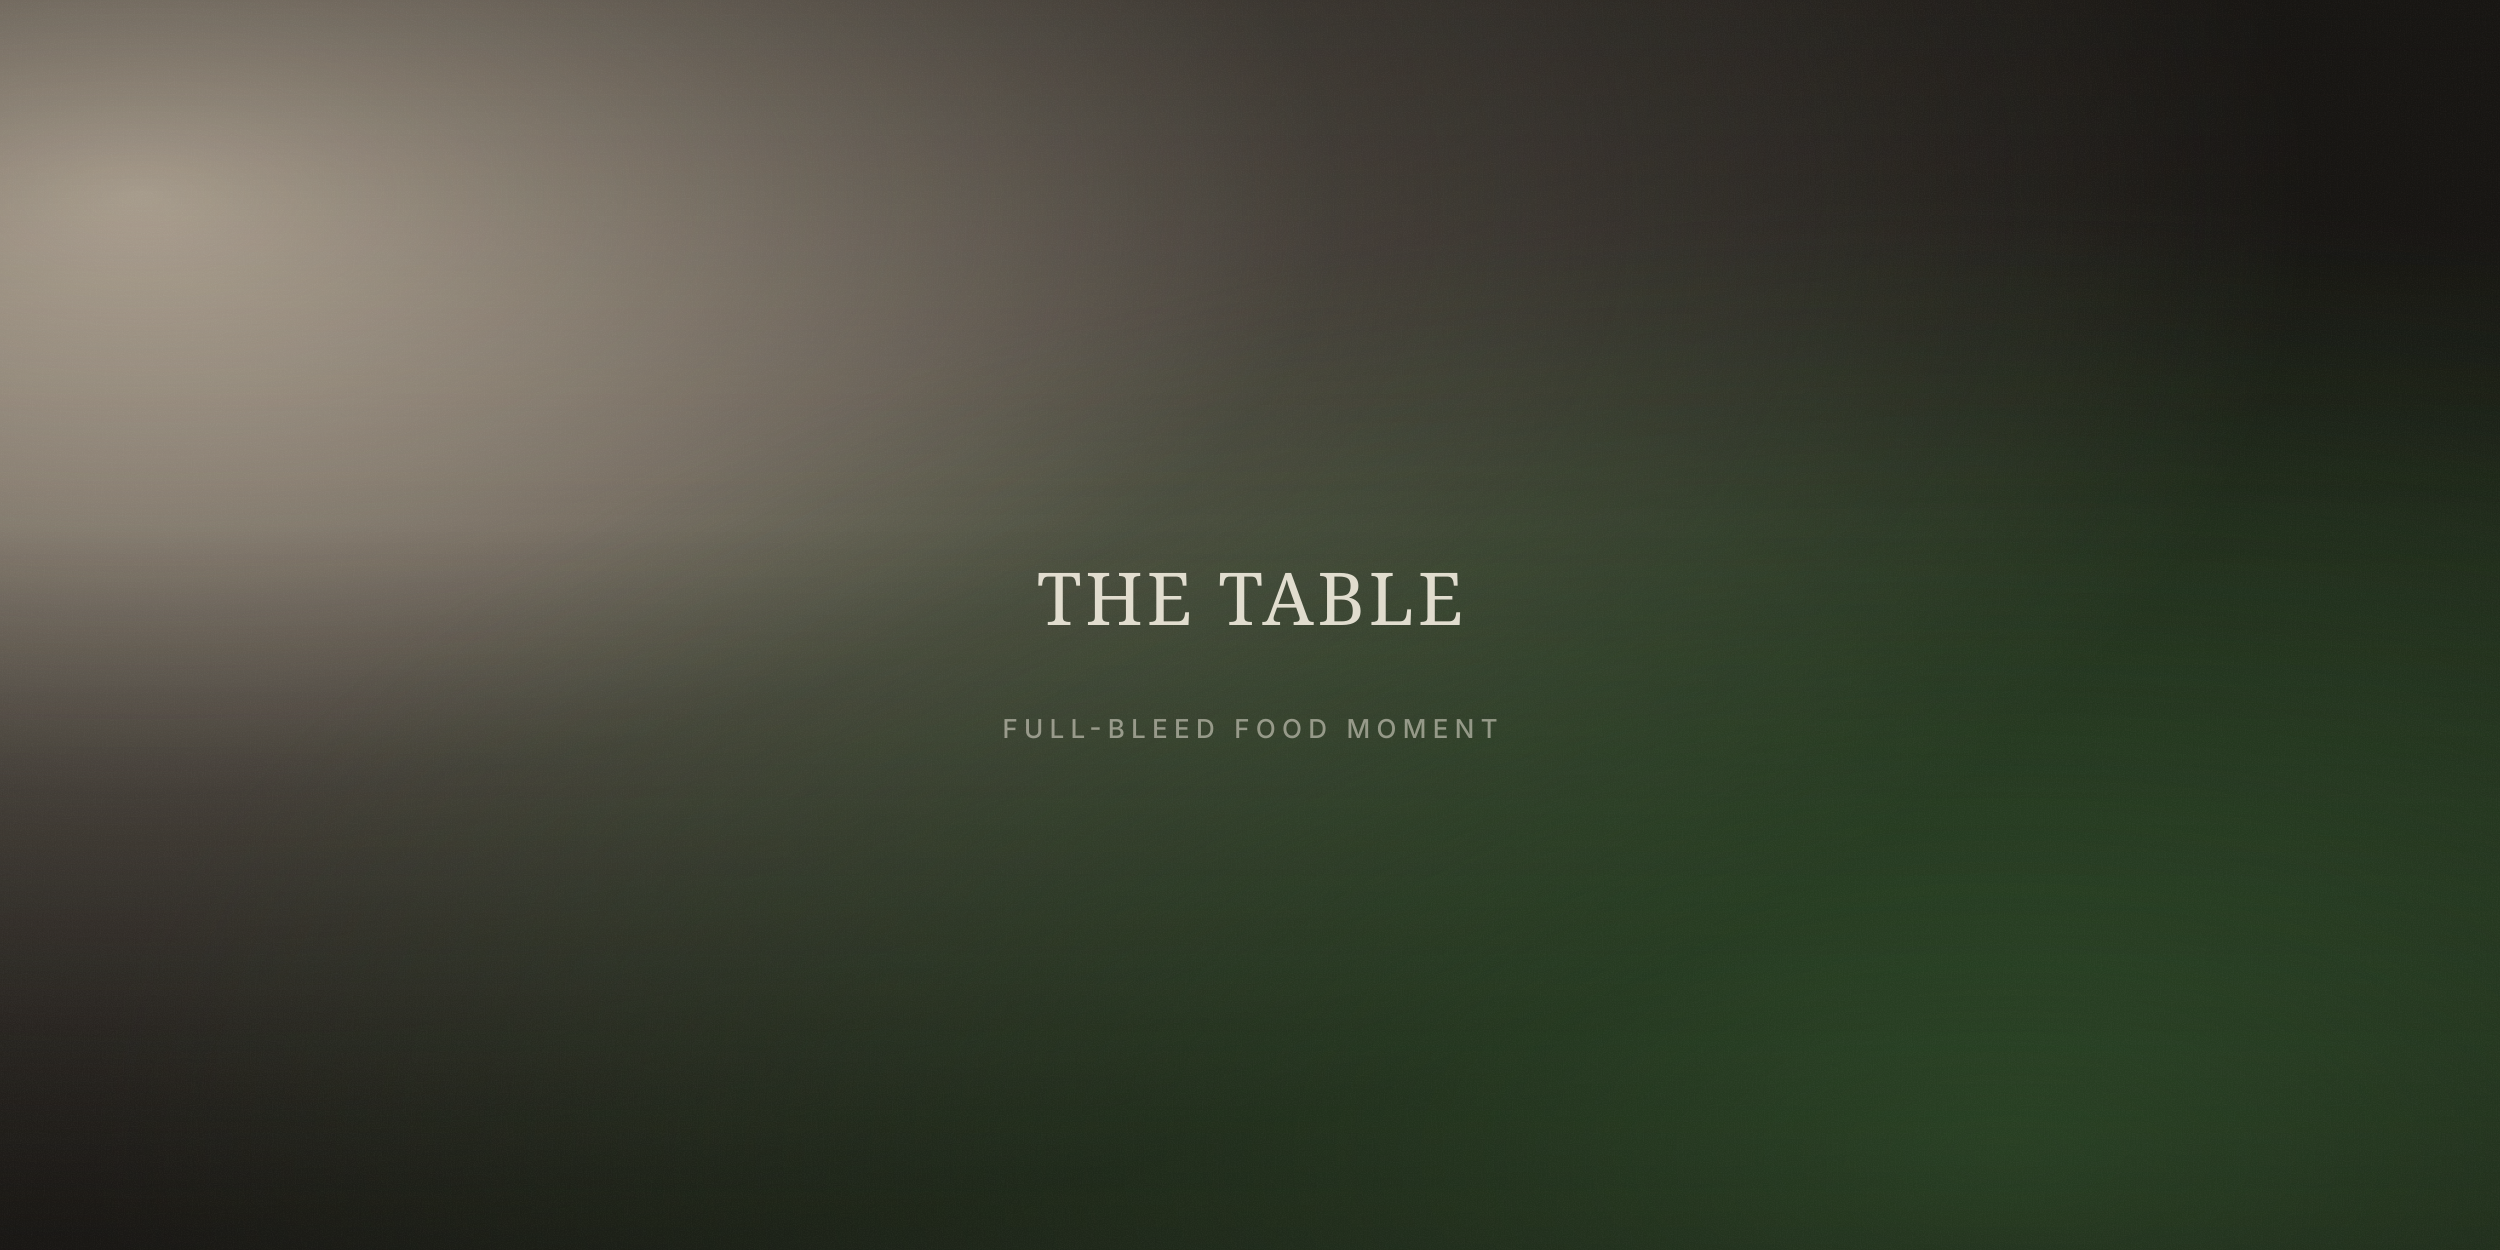
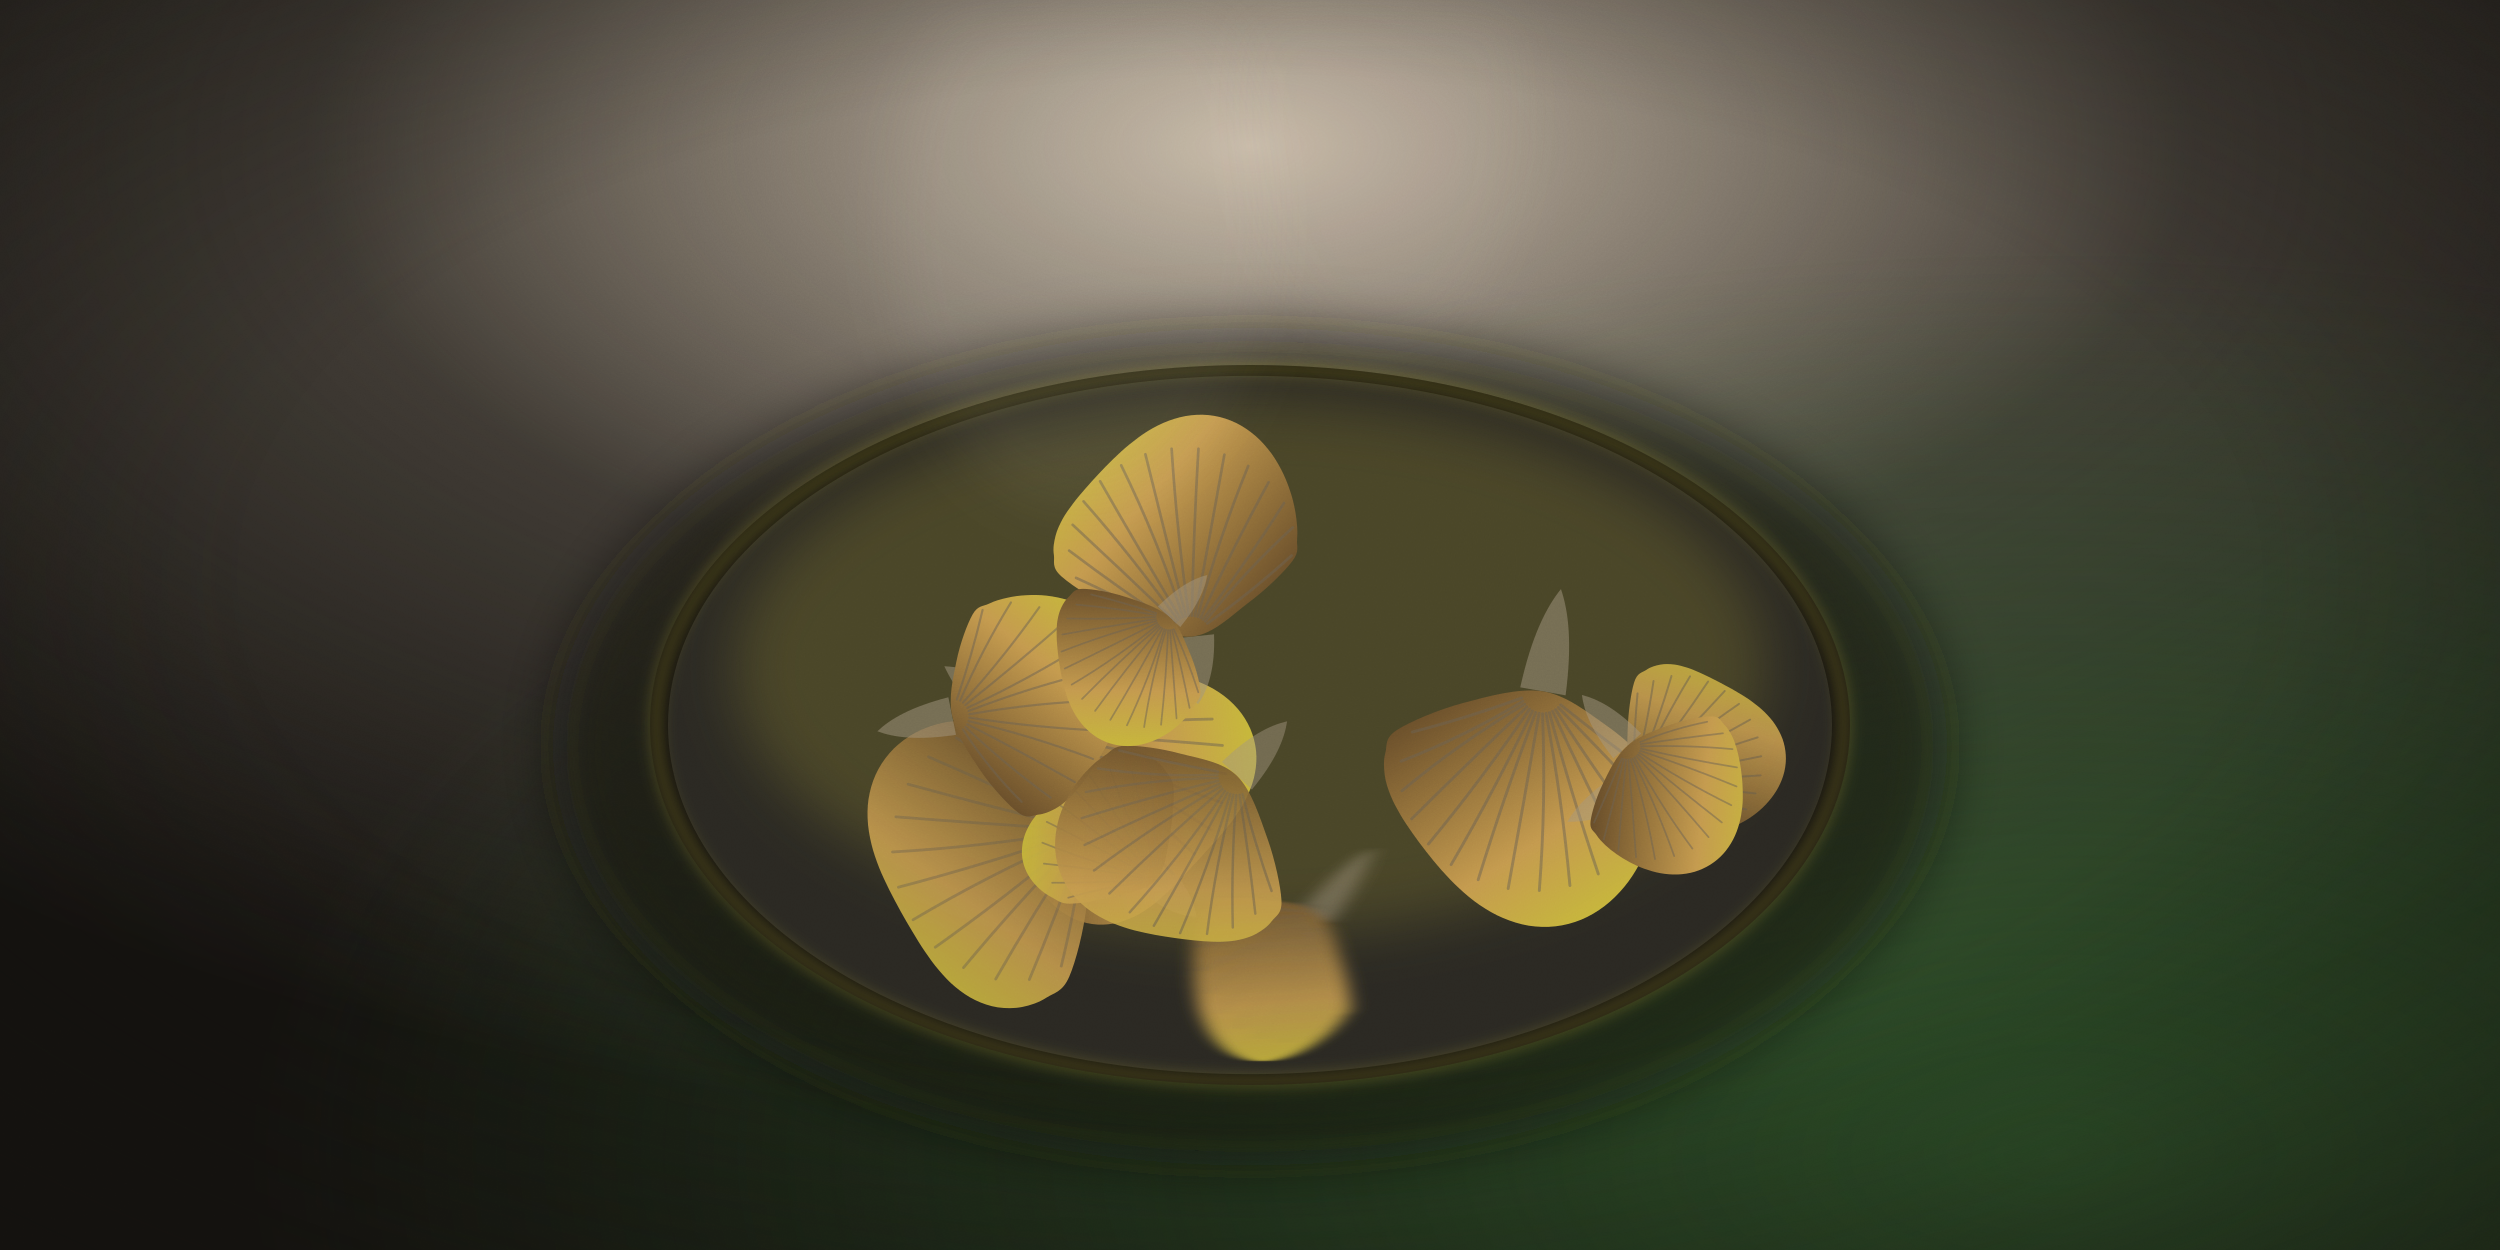
- <svg xmlns="http://www.w3.org/2000/svg" width="2400" height="1200" viewBox="0 0 2400 1200" role="img" aria-label="THE TABLE — placeholder">
+ <svg xmlns="http://www.w3.org/2000/svg" width="2400" height="1200" viewBox="0 0 2400 1200" role="img" aria-label="The table">
  <defs>
-     <radialGradient id="a8893" cx="6%" cy="16%" r="86%">
-       <stop offset="0%" stop-color="#D8C9B5" stop-opacity="0.95" />
-       <stop offset="55%" stop-color="#D8C9B5" stop-opacity="0.28" />
-       <stop offset="100%" stop-color="#D8C9B5" stop-opacity="0" />
+     <radialGradient id="key" cx="50%" cy="12%" r="78%">
+       <stop offset="0%" stop-color="#d8c9b5" stop-opacity="0.9" />
+       <stop offset="48%" stop-color="#d8c9b5" stop-opacity="0.22" />
+       <stop offset="100%" stop-color="#d8c9b5" stop-opacity="0" />
    </radialGradient>
-     <radialGradient id="b8893" cx="80%" cy="92%" r="76%">
-       <stop offset="0%" stop-color="#3F7D3A" stop-opacity="0.72" />
-       <stop offset="100%" stop-color="#3F7D3A" stop-opacity="0" />
+     <radialGradient id="fill" cx="82%" cy="92%" r="72%">
+       <stop offset="0%" stop-color="#3f7d3a" stop-opacity="0.6" />
+       <stop offset="100%" stop-color="#3f7d3a" stop-opacity="0" />
    </radialGradient>
-     <linearGradient id="v8893" x1="0" y1="0" x2="0" y2="1">
-       <stop offset="0%" stop-color="#14120F" stop-opacity="0.34" />
-       <stop offset="42%" stop-color="#14120F" stop-opacity="0" />
-       <stop offset="100%" stop-color="#14120F" stop-opacity="0.52" />
-     </linearGradient>
-     <filter id="g8893" x="-4%" y="-4%" width="108%" height="108%">
-       <feTurbulence type="fractalNoise" baseFrequency="0.86" numOctaves="4" seed="66" />
+     <radialGradient id="vig" cx="50%" cy="46%" r="72%">
+       <stop offset="55%" stop-color="#14120f" stop-opacity="0" />
+       <stop offset="100%" stop-color="#14120f" stop-opacity="0.55" />
+     </radialGradient>
+     <linearGradient id="cg0" x1="1" y1="0.24" x2="0.06" y2="0.86">
+       <stop offset="0%" stop-color="#e3d8c6" />
+       <stop offset="52%" stop-color="#a2957f" />
+       <stop offset="100%" stop-color="#6b6152" />
+     </linearGradient>
+     <linearGradient id="cg1" x1="1" y1="0.24" x2="0.06" y2="0.86">
+       <stop offset="0%" stop-color="#d5c8b2" />
+       <stop offset="52%" stop-color="#948872" />
+       <stop offset="100%" stop-color="#2b2923" />
+     </linearGradient>
+     <linearGradient id="cg2" x1="1" y1="0.24" x2="0.06" y2="0.86">
+       <stop offset="0%" stop-color="#d8c9b5" />
+       <stop offset="52%" stop-color="#a2957f" />
+       <stop offset="100%" stop-color="#5c5446" />
+     </linearGradient>
+     <filter id="blur1" x="-12%" y="-12%" width="124%" height="124%">
+       <feGaussianBlur stdDeviation="6" />
+     </filter>
+     <filter id="blur2" x="-20%" y="-20%" width="140%" height="140%">
+       <feGaussianBlur stdDeviation="26.4" />
+     </filter>
+     <linearGradient id="sear" x1="0.9" y1="0.1" x2="0.1" y2="0.95">
+       <stop offset="0%" stop-color="#c6b83a" />
+       <stop offset="34%" stop-color="#c49a4e" />
+       <stop offset="100%" stop-color="#5e4526" />
+     </linearGradient>
+     <linearGradient id="bag" x1="0" y1="0" x2="1" y2="0.2">
+       <stop offset="0%" stop-color="#d8c9b5" stop-opacity="0.72" />
+       <stop offset="38%" stop-color="#a2957f" stop-opacity="0.5" />
+       <stop offset="100%" stop-color="#2b2923" stop-opacity="0.85" />
+     </linearGradient>
+     <filter id="noise">
+       <feTurbulence type="fractalNoise" baseFrequency="0.8" numOctaves="3" seed="35" />
      <feColorMatrix type="saturate" values="0" />
-       <feComponentTransfer>
-         <feFuncA type="linear" slope="0.07" />
-       </feComponentTransfer>
    </filter>
+     <pattern id="grain" width="180" height="180" patternUnits="userSpaceOnUse">
+       <rect width="180" height="180" filter="url(#noise)" />
+     </pattern>
  </defs>
-   <rect width="2400" height="1200" fill="#14120F" />
-   <rect width="2400" height="1200" fill="url(#a8893)" />
-   <rect width="2400" height="1200" fill="url(#b8893)" />
-   <rect width="2400" height="1200" fill="url(#v8893)" />
-   <rect width="2400" height="1200" filter="url(#g8893)" opacity="0.85" />
-   <text x="50%" y="600" text-anchor="middle" font-family="Fraunces, Georgia, serif" font-size="70" font-weight="500" fill="#F6F0E3" opacity="0.88" letter-spacing="3.5">THE TABLE</text>
-   <text x="50%" y="708.5" text-anchor="middle" font-family="Inter, system-ui, sans-serif" font-size="25" font-weight="500" fill="#F6F0E3" opacity="0.5" letter-spacing="6">FULL-BLEED FOOD MOMENT</text>
+   <rect width="2400" height="1200" fill="#14120f" />
+   <rect width="2400" height="1200" fill="url(#key)" />
+   <rect width="2400" height="1200" fill="url(#fill)" />
+   <ellipse cx="1200" cy="716.7" rx="668.2" ry="400.9" fill="#14120f" opacity="0.6" filter="url(#blur2)" />
+   <ellipse cx="1200" cy="696" rx="576" ry="345.6" fill="#14120f" />
+   <ellipse cx="1200" cy="696" rx="558.7" ry="335.2" fill="#2b2923" />
+   <ellipse cx="1200" cy="640.7" rx="495.4" ry="255.7" fill="#c6b83a" opacity="0.2" filter="url(#blur2)" />
+   <g transform="translate(1000.6 703.5)rotate(34.2)" opacity="1">
+     <path d="M0 -27.6C-56.8 -24.9 -90.9 -13.8 -113.7 0C-90.9 13.8 -56.8 24.9 0 27.6Z" fill="#a2957f" opacity="0.5" />
+     <path d="M0 0C-0.3 -20.9 17.5 -42.2 28.8 -60.9C40.1 -79.6 57.1 -101.6 67.8 -112.1C78.6 -122.6 85.1 -121.3 93.6 -123.9C102.1 -126.5 110.6 -127.4 118.7 -127.5C126.8 -127.6 135 -126.5 142.4 -124.5C149.8 -122.5 156.9 -119.3 163.1 -115.4C169.2 -111.5 174.8 -106.5 179.4 -101.1C184 -95.7 187.7 -89.4 190.5 -83C193.4 -76.5 195.3 -69.5 196.6 -62.5C197.9 -55.6 198.3 -48.4 198.4 -41.3C198.6 -34.3 198 -27.2 197.4 -20.3C196.8 -13.4 195.8 -6.7 194.9 0C194 6.7 193 13.2 192 19.8C191 26.3 190.1 32.8 189 39.4C187.9 45.9 186.9 52.5 185.4 59C183.9 65.5 182.4 72.1 180.1 78.4C177.9 84.7 175.3 91.1 171.9 96.9C168.4 102.6 164.4 108.3 159.6 112.9C154.7 117.6 149.1 121.9 142.8 124.9C136.6 127.9 129.5 130.3 122 131.1C114.6 131.9 106.5 131.9 98.1 129.9C89.7 127.8 83.2 129.7 71.9 118.8C60.6 107.9 42.5 84.3 30.5 64.5C18.5 44.7 0.3 20.9 0 0Z" fill="url(#sear)" />
+     <path d="M11.6 -17.3Q43.6 -61.3 72.4 -107.6" fill="none" stroke="#6b6152" stroke-width="2.7" stroke-linecap="round" opacity="0.5" />
+     <path d="M14.1 -15.3Q54.5 -65.9 101.4 -110.4" fill="none" stroke="#6b6152" stroke-width="2.7" stroke-linecap="round" opacity="0.5" />
+     <path d="M16.2 -13Q68.8 -61.6 127.5 -102.6" fill="none" stroke="#6b6152" stroke-width="2.7" stroke-linecap="round" opacity="0.5" />
+     <path d="M18 -10.5Q83.3 -50 149.9 -87.2" fill="none" stroke="#6b6152" stroke-width="2.7" stroke-linecap="round" opacity="0.5" />
+     <path d="M19.4 -7.6Q93.6 -37 167.8 -66.3" fill="none" stroke="#6b6152" stroke-width="2.7" stroke-linecap="round" opacity="0.5" />
+     <path d="M20.3 -4.7Q101 -19.6 180.1 -41.4" fill="none" stroke="#6b6152" stroke-width="2.7" stroke-linecap="round" opacity="0.5" />
+     <path d="M20.8 -1.6Q103.4 -11.3 186.5 -14.1" fill="none" stroke="#6b6152" stroke-width="2.7" stroke-linecap="round" opacity="0.5" />
+     <path d="M20.8 1.6Q104 3.3 186.5 14.1" fill="none" stroke="#6b6152" stroke-width="2.7" stroke-linecap="round" opacity="0.5" />
+     <path d="M20.3 4.7Q99.6 25.5 180.1 41.4" fill="none" stroke="#6b6152" stroke-width="2.7" stroke-linecap="round" opacity="0.5" />
+     <path d="M19.4 7.6Q93.8 36.3 167.8 66.3" fill="none" stroke="#6b6152" stroke-width="2.7" stroke-linecap="round" opacity="0.5" />
+     <path d="M18 10.5Q84.2 48.4 149.9 87.2" fill="none" stroke="#6b6152" stroke-width="2.7" stroke-linecap="round" opacity="0.5" />
+     <path d="M16.2 13Q68.5 62 127.5 102.6" fill="none" stroke="#6b6152" stroke-width="2.7" stroke-linecap="round" opacity="0.5" />
+     <path d="M14.1 15.3Q56.7 63.9 101.4 110.4" fill="none" stroke="#6b6152" stroke-width="2.7" stroke-linecap="round" opacity="0.5" />
+     <path d="M11.6 17.3Q37.2 65.7 72.4 107.6" fill="none" stroke="#6b6152" stroke-width="2.7" stroke-linecap="round" opacity="0.5" />
+   </g>
+   <g transform="translate(1043.4 797.1)rotate(163.2)" opacity="0.9">
+     <path d="M0 -21.8C-37.8 -19.6 -60.4 -10.9 -75.5 0C-60.4 10.9 -37.8 19.6 0 21.8Z" fill="#a2957f" opacity="0.5" />
+     <path d="M0 0C0.3 -22.4 11.9 -48.1 21.4 -69.7C30.8 -91.4 46.5 -117.5 56.8 -129.6C67.1 -141.8 74.7 -140.1 83.3 -142.5C91.9 -145 100.6 -145.2 108.6 -144.4C116.5 -143.6 124.3 -141.1 131.2 -137.9C138 -134.6 144.4 -130 149.9 -124.9C155.5 -119.8 160.2 -113.7 164.4 -107.4C168.6 -101.2 171.9 -94.2 174.9 -87.3C178 -80.5 180.3 -73.2 182.6 -66.1C184.9 -58.9 186.7 -51.7 188.5 -44.5C190.4 -37.2 192.1 -29.9 193.7 -22.5C195.2 -15.1 196.8 -7.7 198.1 0C199.4 7.7 200.6 15.5 201.3 23.4C201.9 31.3 202.3 39.5 201.8 47.6C201.3 55.6 200.3 63.9 198.2 71.8C196.2 79.6 193.3 87.5 189.3 94.5C185.4 101.6 180.4 108.4 174.6 114.1C168.8 119.8 161.9 124.9 154.6 128.8C147.2 132.6 138.9 135.6 130.6 137.3C122.2 138.9 113.2 139.5 104.4 138.9C95.6 138.2 86.6 136.6 78 133.4C69.3 130.2 62.1 131 52.4 119.5C42.7 108 28.5 84.3 19.7 64.4C11 44.5 -0.3 22.4 0 0Z" fill="url(#sear)" />
+     <path d="M9.7 -18.6Q32.8 -69.5 61.2 -117.7" fill="none" stroke="#6b6152" stroke-width="2.7" stroke-linecap="round" opacity="0.4" />
+     <path d="M12.9 -16.6Q52.1 -70 94.3 -121.2" fill="none" stroke="#6b6152" stroke-width="2.7" stroke-linecap="round" opacity="0.4" />
+     <path d="M15.7 -14Q71.8 -61.1 125.1 -111.4" fill="none" stroke="#6b6152" stroke-width="2.7" stroke-linecap="round" opacity="0.4" />
+     <path d="M17.9 -10.9Q86.3 -48.9 151.5 -92" fill="none" stroke="#6b6152" stroke-width="2.7" stroke-linecap="round" opacity="0.4" />
+     <path d="M19.6 -7.5Q94.6 -39.5 171.8 -65.4" fill="none" stroke="#6b6152" stroke-width="2.7" stroke-linecap="round" opacity="0.4" />
+     <path d="M20.6 -3.8Q103.5 -13.9 184.6 -34" fill="none" stroke="#6b6152" stroke-width="2.7" stroke-linecap="round" opacity="0.4" />
+     <path d="M21 0Q105 -3.1 189 0" fill="none" stroke="#6b6152" stroke-width="2.7" stroke-linecap="round" opacity="0.4" />
+     <path d="M20.6 3.8Q103.4 14.5 184.6 34" fill="none" stroke="#6b6152" stroke-width="2.7" stroke-linecap="round" opacity="0.4" />
+     <path d="M19.6 7.5Q96 35.8 171.8 65.4" fill="none" stroke="#6b6152" stroke-width="2.7" stroke-linecap="round" opacity="0.4" />
+     <path d="M17.9 10.9Q85.4 50.3 151.5 92" fill="none" stroke="#6b6152" stroke-width="2.7" stroke-linecap="round" opacity="0.4" />
+     <path d="M15.7 14Q69 64.3 125.1 111.4" fill="none" stroke="#6b6152" stroke-width="2.7" stroke-linecap="round" opacity="0.4" />
+     <path d="M12.9 16.6Q49.5 72 94.3 121.2" fill="none" stroke="#6b6152" stroke-width="2.7" stroke-linecap="round" opacity="0.4" />
+     <path d="M9.7 18.6Q32.7 69.6 61.2 117.7" fill="none" stroke="#6b6152" stroke-width="2.7" stroke-linecap="round" opacity="0.4" />
+   </g>
+   <g transform="translate(1143.4 611.2)rotate(264.1)" opacity="1">
+     <path d="M0 -22.2C-32.6 -20 -52.2 -11.1 -65.3 0C-52.2 11.1 -32.6 20 0 22.2Z" fill="#a2957f" opacity="0.5" />
+     <path d="M0 0C0.6 -20.9 19.1 -46.9 30.8 -66.5C42.4 -86 59.8 -108.1 70 -117.5C80.1 -126.9 85 -122.6 91.6 -122.9C98.3 -123.3 104.2 -121.4 109.8 -119.4C115.5 -117.3 120.5 -114.1 125.4 -110.8C130.2 -107.4 134.6 -103.4 139 -99.3C143.5 -95.2 147.6 -90.8 151.8 -86.3C156.1 -81.8 160.2 -77.1 164.5 -72.2C168.7 -67.3 173.1 -62.2 177.3 -56.8C181.5 -51.4 185.8 -45.8 189.7 -39.8C193.6 -33.8 197.5 -27.4 200.7 -20.8C203.8 -14.2 206.6 -7.1 208.4 0C210.2 7.1 211.4 14.6 211.4 21.9C211.5 29.2 210.6 36.7 208.6 43.8C206.7 50.8 203.6 57.7 199.7 64C195.8 70.3 190.8 76.2 185.4 81.3C179.9 86.5 173.4 91 166.9 94.9C160.3 98.7 153.1 101.8 146.1 104.3C139 106.8 131.6 108.6 124.5 110C117.3 111.3 110.2 112 103.2 112.2C96.3 112.3 89.5 112.3 82.7 110.9C75.8 109.5 71.1 112.6 61.9 104C52.7 95.4 37.8 76.6 27.4 59.2C17.1 41.9 -0.6 20.9 0 0Z" fill="url(#sear)" />
+     <path d="M11 -16.9Q41.3 -59.1 67.5 -104" fill="none" stroke="#6b6152" stroke-width="2.6" stroke-linecap="round" opacity="0.5" />
+     <path d="M13.3 -15.2Q52.2 -62.9 94.2 -107.9" fill="none" stroke="#6b6152" stroke-width="2.6" stroke-linecap="round" opacity="0.5" />
+     <path d="M15.3 -13.1Q67.2 -57.2 118.5 -102" fill="none" stroke="#6b6152" stroke-width="2.6" stroke-linecap="round" opacity="0.5" />
+     <path d="M17 -10.9Q80.4 -47 139.8 -89.3" fill="none" stroke="#6b6152" stroke-width="2.6" stroke-linecap="round" opacity="0.5" />
+     <path d="M18.4 -8.3Q87.6 -40.6 157.4 -71.5" fill="none" stroke="#6b6152" stroke-width="2.6" stroke-linecap="round" opacity="0.5" />
+     <path d="M19.3 -5.7Q96.5 -22.4 170.5 -49.8" fill="none" stroke="#6b6152" stroke-width="2.6" stroke-linecap="round" opacity="0.5" />
+     <path d="M20 -2.9Q99.3 -14.5 178.7 -25.6" fill="none" stroke="#6b6152" stroke-width="2.6" stroke-linecap="round" opacity="0.5" />
+     <path d="M20.2 0Q100.8 -3.2 181.4 0" fill="none" stroke="#6b6152" stroke-width="2.6" stroke-linecap="round" opacity="0.5" />
+     <path d="M20 2.9Q99.5 12.7 178.7 25.6" fill="none" stroke="#6b6152" stroke-width="2.6" stroke-linecap="round" opacity="0.5" />
+     <path d="M19.3 5.7Q94.8 28.1 170.5 49.8" fill="none" stroke="#6b6152" stroke-width="2.6" stroke-linecap="round" opacity="0.5" />
+     <path d="M18.4 8.3Q89.9 35.5 157.4 71.5" fill="none" stroke="#6b6152" stroke-width="2.6" stroke-linecap="round" opacity="0.5" />
+     <path d="M17 10.9Q79.7 48 139.8 89.3" fill="none" stroke="#6b6152" stroke-width="2.6" stroke-linecap="round" opacity="0.5" />
+     <path d="M15.3 13.1Q64.9 59.9 118.5 102" fill="none" stroke="#6b6152" stroke-width="2.6" stroke-linecap="round" opacity="0.5" />
+     <path d="M13.3 15.2Q57.5 58.2 94.2 107.9" fill="none" stroke="#6b6152" stroke-width="2.6" stroke-linecap="round" opacity="0.5" />
+     <path d="M11 16.9Q36.8 62 67.5 104" fill="none" stroke="#6b6152" stroke-width="2.6" stroke-linecap="round" opacity="0.5" />
+   </g>
+   <g transform="translate(1110 844.7)rotate(222.7)" opacity="0.9">
+     <path d="M0 -17.8C-26.3 -16 -42 -8.9 -52.5 0C-42 8.9 -26.3 16 0 17.8Z" fill="#a2957f" opacity="0.5" />
+     <path d="M0 0C-0.1 -13.4 11.7 -27.3 19.3 -39.5C26.8 -51.6 38 -65.9 45.1 -72.7C52.2 -79.4 56.4 -78.6 61.9 -80.2C67.4 -81.8 72.8 -82.4 78 -82.3C83.2 -82.3 88.4 -81.5 93 -80.1C97.7 -78.7 102.1 -76.5 105.9 -73.9C109.7 -71.3 113.1 -68 115.8 -64.4C118.6 -60.9 120.8 -56.8 122.5 -52.7C124.2 -48.5 125.3 -44 126.1 -39.6C126.8 -35.2 127 -30.6 127.1 -26.2C127.3 -21.7 127 -17.3 126.7 -12.9C126.4 -8.5 125.9 -4.3 125.5 0C125.1 4.3 124.7 8.4 124.3 12.7C123.8 16.9 123.4 21.1 122.9 25.3C122.4 29.5 121.9 33.8 121 38C120.2 42.3 119.2 46.6 117.8 50.7C116.4 54.7 114.7 58.9 112.4 62.5C110.2 66.2 107.5 69.8 104.3 72.8C101.1 75.7 97.4 78.4 93.2 80.2C89.1 82.1 84.4 83.5 79.5 83.9C74.7 84.4 69.4 84.3 63.9 82.9C58.5 81.5 54.3 82.6 47 75.6C39.6 68.7 27.9 53.7 20 41.1C12.2 28.5 0.1 13.4 0 0Z" fill="url(#sear)" />
+     <path d="M7.9 -10.9Q31.7 -38.6 50.5 -69.9" fill="none" stroke="#6b6152" stroke-width="1.7" stroke-linecap="round" opacity="0.5" />
+     <path d="M9.6 -9.4Q39.6 -40.6 71.6 -69.8" fill="none" stroke="#6b6152" stroke-width="1.7" stroke-linecap="round" opacity="0.5" />
+     <path d="M11.1 -7.6Q51.7 -32.8 89.9 -61.7" fill="none" stroke="#6b6152" stroke-width="1.7" stroke-linecap="round" opacity="0.5" />
+     <path d="M12.2 -5.6Q57 -29.9 104.6 -47.9" fill="none" stroke="#6b6152" stroke-width="1.7" stroke-linecap="round" opacity="0.5" />
+     <path d="M13 -3.4Q64.4 -15.4 115 -30.3" fill="none" stroke="#6b6152" stroke-width="1.7" stroke-linecap="round" opacity="0.5" />
+     <path d="M13.4 -1.2Q67 -4.5 120.4 -10.4" fill="none" stroke="#6b6152" stroke-width="1.7" stroke-linecap="round" opacity="0.5" />
+     <path d="M13.4 1.2Q66.7 8.3 120.4 10.4" fill="none" stroke="#6b6152" stroke-width="1.7" stroke-linecap="round" opacity="0.5" />
+     <path d="M13 3.4Q63.5 18.7 115 30.3" fill="none" stroke="#6b6152" stroke-width="1.7" stroke-linecap="round" opacity="0.5" />
+     <path d="M12.2 5.6Q59.7 24 104.6 47.9" fill="none" stroke="#6b6152" stroke-width="1.7" stroke-linecap="round" opacity="0.5" />
+     <path d="M11.1 7.6Q48.8 37.1 89.9 61.7" fill="none" stroke="#6b6152" stroke-width="1.7" stroke-linecap="round" opacity="0.5" />
+     <path d="M9.6 9.4Q39.5 40.8 71.6 69.8" fill="none" stroke="#6b6152" stroke-width="1.7" stroke-linecap="round" opacity="0.5" />
+     <path d="M7.9 10.9Q27 42 50.5 69.9" fill="none" stroke="#6b6152" stroke-width="1.7" stroke-linecap="round" opacity="0.5" />
+   </g>
+   <g transform="translate(914.1 687.4)rotate(348.5)" opacity="1">
+     <path d="M0 -18.4C-36.7 -16.5 -58.7 -9.2 -73.3 0C-58.7 9.2 -36.7 16.5 0 18.4Z" fill="#a2957f" opacity="0.5" />
+     <path d="M0 0C-0.3 -18.2 8.4 -36.2 14.8 -51.4C21.3 -66.7 31.7 -83.6 38.5 -91.5C45.3 -99.4 50 -97.1 55.9 -98.6C61.8 -100.2 67.7 -100.6 73.9 -100.7C80 -100.9 86.3 -100.5 92.7 -99.5C99.1 -98.6 105.7 -97.2 112.1 -95.1C118.4 -93 125 -90.3 130.9 -87C136.9 -83.6 142.8 -79.6 147.9 -74.9C153 -70.3 157.7 -64.9 161.3 -59.2C165 -53.5 168 -47.1 170 -40.6C172 -34.1 173 -27.2 173.2 -20.4C173.3 -13.6 172.5 -6.6 171 0C169.5 6.6 167.1 13.2 164.4 19.4C161.7 25.5 158.2 31.4 154.7 37C151.2 42.5 147.3 47.7 143.4 52.6C139.5 57.6 135.4 62.1 131.4 66.6C127.3 71 123.3 75.2 119.2 79.2C115.1 83.2 111 87 106.7 90.5C102.4 94.1 98.1 97.5 93.4 100.2C88.7 103 83.8 105.6 78.5 107.1C73.3 108.6 67.7 109.9 61.9 109.2C56 108.6 51 111.8 43.4 103.2C35.9 94.7 23.9 74.9 16.6 57.7C9.4 40.5 0.3 18.2 0 0Z" fill="url(#sear)" />
+     <path d="M7.6 -14.7Q30.2 -53.3 48.9 -94" fill="none" stroke="#6b6152" stroke-width="2.1" stroke-linecap="round" opacity="0.5" />
+     <path d="M10.4 -12.9Q40.6 -56.7 77 -95.6" fill="none" stroke="#6b6152" stroke-width="2.1" stroke-linecap="round" opacity="0.5" />
+     <path d="M12.7 -10.6Q60 -45.4 102.8 -85.7" fill="none" stroke="#6b6152" stroke-width="2.1" stroke-linecap="round" opacity="0.5" />
+     <path d="M14.5 -7.9Q70.1 -36.3 124.3 -67.3" fill="none" stroke="#6b6152" stroke-width="2.1" stroke-linecap="round" opacity="0.5" />
+     <path d="M15.8 -4.8Q78.9 -19.9 139.7 -42.8" fill="none" stroke="#6b6152" stroke-width="2.1" stroke-linecap="round" opacity="0.5" />
+     <path d="M16.4 -1.6Q81.6 -12.8 147.7 -14.7" fill="none" stroke="#6b6152" stroke-width="2.1" stroke-linecap="round" opacity="0.5" />
+     <path d="M16.4 1.6Q82.5 3.3 147.7 14.7" fill="none" stroke="#6b6152" stroke-width="2.1" stroke-linecap="round" opacity="0.5" />
+     <path d="M15.8 4.8Q76.7 27.1 139.7 42.8" fill="none" stroke="#6b6152" stroke-width="2.1" stroke-linecap="round" opacity="0.5" />
+     <path d="M14.5 7.9Q71.4 33.9 124.3 67.3" fill="none" stroke="#6b6152" stroke-width="2.1" stroke-linecap="round" opacity="0.5" />
+     <path d="M12.7 10.6Q58.5 47.2 102.8 85.7" fill="none" stroke="#6b6152" stroke-width="2.1" stroke-linecap="round" opacity="0.5" />
+     <path d="M10.4 12.9Q40.9 56.5 77 95.6" fill="none" stroke="#6b6152" stroke-width="2.1" stroke-linecap="round" opacity="0.5" />
+     <path d="M7.6 14.7Q23.9 56.6 48.9 94" fill="none" stroke="#6b6152" stroke-width="2.1" stroke-linecap="round" opacity="0.5" />
+   </g>
+   <g transform="translate(1481.2 663.7)rotate(100)" opacity="1">
+     <path d="M0 -22.1C-49.9 -19.9 -79.8 -11 -99.7 0C-79.8 11 -49.9 19.9 0 22.1Z" fill="#a2957f" opacity="0.5" />
+     <path d="M0 0C-0.4 -23.2 12.8 -46.3 21.7 -65.7C30.7 -85.1 44.8 -106.5 53.9 -116.4C63 -126.3 68.7 -123.3 76.3 -125.2C83.8 -127 91.3 -127.4 99.1 -127.5C106.9 -127.6 115 -127 123 -125.7C131.1 -124.4 139.5 -122.6 147.5 -119.9C155.6 -117.2 163.8 -113.8 171.3 -109.5C178.8 -105.2 186.2 -100.1 192.6 -94.2C198.9 -88.4 204.8 -81.6 209.4 -74.4C214 -67.1 217.7 -59.1 220.1 -50.9C222.5 -42.8 223.7 -34.1 223.9 -25.6C224 -17.1 222.8 -8.3 220.9 0C219.1 8.3 215.9 16.5 212.5 24.3C209 32 204.7 39.4 200.2 46.3C195.8 53.3 190.8 59.8 186 66C181.1 72.2 176 78 171 83.6C166 89.2 161 94.5 155.9 99.6C150.8 104.7 145.8 109.6 140.5 114.1C135.1 118.6 129.8 123 123.9 126.6C118.1 130.2 112 133.6 105.5 135.6C98.9 137.6 91.9 139.4 84.5 138.7C77.1 138 70.9 142.3 60.8 131.5C50.8 120.6 34.5 95.6 24.4 73.7C14.2 51.8 0.4 23.2 0 0Z" fill="url(#sear)" />
+     <path d="M9.8 -19Q36.2 -67.2 60.2 -116.7" fill="none" stroke="#6b6152" stroke-width="2.8" stroke-linecap="round" opacity="0.5" />
+     <path d="M12.6 -17.2Q50.7 -70.2 89.7 -122.4" fill="none" stroke="#6b6152" stroke-width="2.8" stroke-linecap="round" opacity="0.5" />
+     <path d="M15.2 -15.1Q68.3 -63.9 117.5 -116.7" fill="none" stroke="#6b6152" stroke-width="2.8" stroke-linecap="round" opacity="0.5" />
+     <path d="M17.3 -12.5Q80.7 -56.6 142.5 -102.9" fill="none" stroke="#6b6152" stroke-width="2.8" stroke-linecap="round" opacity="0.5" />
+     <path d="M19.1 -9.7Q92.4 -44 163.4 -82.8" fill="none" stroke="#6b6152" stroke-width="2.8" stroke-linecap="round" opacity="0.5" />
+     <path d="M20.3 -6.6Q98.5 -36 179.1 -57.9" fill="none" stroke="#6b6152" stroke-width="2.8" stroke-linecap="round" opacity="0.5" />
+     <path d="M21.1 -3.3Q104.2 -21.5 188.9 -29.8" fill="none" stroke="#6b6152" stroke-width="2.8" stroke-linecap="round" opacity="0.5" />
+     <path d="M21.4 0Q106.8 -0.5 192.2 0" fill="none" stroke="#6b6152" stroke-width="2.8" stroke-linecap="round" opacity="0.5" />
+     <path d="M21.1 3.3Q104.6 19.2 188.9 29.8" fill="none" stroke="#6b6152" stroke-width="2.8" stroke-linecap="round" opacity="0.5" />
+     <path d="M20.3 6.6Q100.8 28.9 179.1 57.9" fill="none" stroke="#6b6152" stroke-width="2.8" stroke-linecap="round" opacity="0.5" />
+     <path d="M19.1 9.7Q93 42.8 163.4 82.8" fill="none" stroke="#6b6152" stroke-width="2.8" stroke-linecap="round" opacity="0.5" />
+     <path d="M17.3 12.5Q79.4 58.4 142.5 102.9" fill="none" stroke="#6b6152" stroke-width="2.8" stroke-linecap="round" opacity="0.5" />
+     <path d="M15.2 15.1Q62.2 70.1 117.5 116.7" fill="none" stroke="#6b6152" stroke-width="2.8" stroke-linecap="round" opacity="0.5" />
+     <path d="M12.6 17.2Q55.7 66.5 89.7 122.4" fill="none" stroke="#6b6152" stroke-width="2.8" stroke-linecap="round" opacity="0.5" />
+     <path d="M9.8 19Q37.4 66.6 60.2 116.7" fill="none" stroke="#6b6152" stroke-width="2.8" stroke-linecap="round" opacity="0.5" />
+   </g>
+   <g transform="translate(1567.1 754)rotate(330.8)" opacity="0.9">
+     <path d="M0 -17.3C-35.8 -15.5 -57.3 -8.6 -71.6 0C-57.3 8.6 -35.8 15.5 0 17.3Z" fill="#a2957f" opacity="0.5" />
+     <path d="M0 0C0.4 -14.9 13.1 -33.5 21.4 -47.7C29.7 -61.9 42.2 -78.3 49.6 -85.4C57 -92.5 60.9 -89.8 65.9 -90.3C70.9 -90.8 75.5 -89.6 79.8 -88.2C84 -86.8 87.8 -84.5 91.3 -82C94.9 -79.4 98 -76.3 101 -73.1C104 -70 106.6 -66.5 109.3 -62.9C112 -59.4 114.4 -55.7 117 -52C119.6 -48.2 122.1 -44.4 124.6 -40.4C127.2 -36.4 129.8 -32.3 132.2 -28C134.7 -23.7 137.2 -19.3 139.3 -14.6C141.4 -9.9 143.5 -5 145 0C146.4 5 147.7 10.3 148.1 15.5C148.5 20.7 148.4 26.2 147.6 31.3C146.7 36.4 145.1 41.6 142.8 46.3C140.6 51 137.5 55.5 133.9 59.5C130.4 63.4 126 67 121.5 69.9C116.9 72.9 111.8 75.3 106.6 77.2C101.5 79.1 96 80.5 90.6 81.3C85.2 82.2 79.8 82.5 74.4 82.4C69.1 82.2 63.9 81.8 58.7 80.4C53.5 79.1 49.8 80.8 43.2 74.4C36.5 67.9 25.9 54.2 18.7 41.8C11.5 29.4 -0.4 14.9 0 0Z" fill="url(#sear)" />
+     <path d="M7.7 -12.2Q26.5 -44.1 47.4 -74.7" fill="none" stroke="#6b6152" stroke-width="1.9" stroke-linecap="round" opacity="0.5" />
+     <path d="M9.4 -10.9Q39.8 -42.7 66.6 -77.6" fill="none" stroke="#6b6152" stroke-width="1.9" stroke-linecap="round" opacity="0.5" />
+     <path d="M10.8 -9.5Q49.3 -39.3 84 -73.4" fill="none" stroke="#6b6152" stroke-width="1.9" stroke-linecap="round" opacity="0.5" />
+     <path d="M12.1 -7.8Q54.1 -38.6 99.4 -64.4" fill="none" stroke="#6b6152" stroke-width="1.9" stroke-linecap="round" opacity="0.5" />
+     <path d="M13.1 -6Q63.5 -26.8 112.1 -51.6" fill="none" stroke="#6b6152" stroke-width="1.9" stroke-linecap="round" opacity="0.5" />
+     <path d="M13.8 -4.1Q68.3 -18.1 121.6 -35.9" fill="none" stroke="#6b6152" stroke-width="1.9" stroke-linecap="round" opacity="0.5" />
+     <path d="M14.2 -2.1Q70.5 -13 127.5 -18.4" fill="none" stroke="#6b6152" stroke-width="1.9" stroke-linecap="round" opacity="0.5" />
+     <path d="M14.4 0Q71.9 -0.2 129.5 0" fill="none" stroke="#6b6152" stroke-width="1.9" stroke-linecap="round" opacity="0.5" />
+     <path d="M14.2 2.1Q71.4 6.4 127.5 18.4" fill="none" stroke="#6b6152" stroke-width="1.9" stroke-linecap="round" opacity="0.5" />
+     <path d="M13.8 4.1Q68.2 18.3 121.6 35.9" fill="none" stroke="#6b6152" stroke-width="1.9" stroke-linecap="round" opacity="0.5" />
+     <path d="M13.1 6Q63 27.9 112.1 51.6" fill="none" stroke="#6b6152" stroke-width="1.9" stroke-linecap="round" opacity="0.5" />
+     <path d="M12.1 7.8Q57.1 34 99.4 64.4" fill="none" stroke="#6b6152" stroke-width="1.9" stroke-linecap="round" opacity="0.5" />
+     <path d="M10.8 9.5Q48.3 40.4 84 73.4" fill="none" stroke="#6b6152" stroke-width="1.9" stroke-linecap="round" opacity="0.5" />
+     <path d="M9.4 10.9Q39.1 43.3 66.6 77.6" fill="none" stroke="#6b6152" stroke-width="1.9" stroke-linecap="round" opacity="0.5" />
+     <path d="M7.7 12.2Q27.7 43.4 47.4 74.7" fill="none" stroke="#6b6152" stroke-width="1.9" stroke-linecap="round" opacity="0.5" />
+   </g>
+   <g transform="translate(1562.2 716.1)rotate(48.3)" opacity="1">
+     <path d="M0 -17.9C-32.8 -16.1 -52.4 -9 -65.5 0C-52.4 9 -32.8 16.1 0 17.9Z" fill="#a2957f" opacity="0.5" />
+     <path d="M0 0C0.1 -14.5 7 -31.6 12.5 -44.8C17.9 -57.9 26.8 -72.7 32.5 -79.1C38.1 -85.5 41.8 -82.7 46.2 -83.1C50.7 -83.5 54.8 -82.6 59 -81.6C63.1 -80.6 67 -78.9 70.9 -77.1C74.9 -75.3 78.7 -73.1 82.6 -70.8C86.5 -68.5 90.3 -66 94.2 -63.2C98.1 -60.4 102.1 -57.4 105.9 -54.1C109.8 -50.8 113.7 -47.3 117.2 -43.4C120.8 -39.4 124.3 -35.2 127.2 -30.6C130.1 -26.1 132.8 -21.1 134.7 -16C136.6 -10.9 138 -5.4 138.6 0C139.2 5.4 139 11 138.1 16.4C137.2 21.7 135.5 27.1 133.2 32.1C130.9 37 127.7 41.8 124.3 46C120.8 50.2 116.7 54.1 112.4 57.5C108.2 60.8 103.5 63.7 98.8 66.3C94.2 68.8 89.4 70.8 84.7 72.6C80 74.3 75.3 75.7 70.7 76.8C66.1 77.9 61.6 78.7 57.1 79.1C52.7 79.4 48.3 79.7 43.9 78.9C39.5 78.2 35.9 80.6 30.6 74.5C25.2 68.4 16.9 54.7 11.8 42.3C6.7 29.9 -0.1 14.5 0 0Z" fill="url(#sear)" />
+     <path d="M5.5 -11.8Q16.7 -43.6 33.7 -72.7" fill="none" stroke="#6b6152" stroke-width="1.7" stroke-linecap="round" opacity="0.5" />
+     <path d="M7.3 -10.8Q29.1 -44.1 52 -76.6" fill="none" stroke="#6b6152" stroke-width="1.7" stroke-linecap="round" opacity="0.5" />
+     <path d="M9 -9.5Q37.3 -43.2 69.5 -73.4" fill="none" stroke="#6b6152" stroke-width="1.7" stroke-linecap="round" opacity="0.5" />
+     <path d="M10.4 -7.9Q48.9 -35.1 85.4 -64.9" fill="none" stroke="#6b6152" stroke-width="1.7" stroke-linecap="round" opacity="0.5" />
+     <path d="M11.5 -6.1Q54.3 -30.8 98.8 -52.4" fill="none" stroke="#6b6152" stroke-width="1.7" stroke-linecap="round" opacity="0.5" />
+     <path d="M12.4 -4.2Q61.6 -17.6 108.9 -36.7" fill="none" stroke="#6b6152" stroke-width="1.7" stroke-linecap="round" opacity="0.5" />
+     <path d="M12.9 -2.1Q64.2 -9.6 115.2 -18.9" fill="none" stroke="#6b6152" stroke-width="1.7" stroke-linecap="round" opacity="0.5" />
+     <path d="M13 0Q65.2 -1.1 117.3 0" fill="none" stroke="#6b6152" stroke-width="1.7" stroke-linecap="round" opacity="0.5" />
+     <path d="M12.9 2.1Q63.4 14.3 115.2 18.9" fill="none" stroke="#6b6152" stroke-width="1.7" stroke-linecap="round" opacity="0.5" />
+     <path d="M12.4 4.2Q61.6 17.6 108.9 36.7" fill="none" stroke="#6b6152" stroke-width="1.7" stroke-linecap="round" opacity="0.5" />
+     <path d="M11.5 6.1Q56.7 26.4 98.8 52.4" fill="none" stroke="#6b6152" stroke-width="1.7" stroke-linecap="round" opacity="0.5" />
+     <path d="M10.4 7.9Q48.2 36 85.4 64.9" fill="none" stroke="#6b6152" stroke-width="1.7" stroke-linecap="round" opacity="0.5" />
+     <path d="M9 9.5Q38.7 41.9 69.5 73.4" fill="none" stroke="#6b6152" stroke-width="1.7" stroke-linecap="round" opacity="0.5" />
+     <path d="M7.3 10.8Q30.1 43.4 52 76.6" fill="none" stroke="#6b6152" stroke-width="1.7" stroke-linecap="round" opacity="0.5" />
+     <path d="M5.5 11.8Q19.9 42.1 33.7 72.7" fill="none" stroke="#6b6152" stroke-width="1.7" stroke-linecap="round" opacity="0.5" />
+   </g>
+   <g transform="translate(1266.5 876.7)rotate(129.6)" opacity="0.9" filter="url(#blur1)">
+     <path d="M0 -15C-41 -13.5 -65.6 -7.5 -82.1 0C-65.6 7.5 -41 13.5 0 15Z" fill="#a2957f" opacity="0.5" />
+     <path d="M0 0C-0.3 -15.5 13.5 -31.7 21.4 -44.7C29.3 -57.6 40.7 -71.5 47.5 -77.7C54.3 -83.9 57.4 -81.1 62.2 -81.7C67 -82.4 71.6 -82 76.4 -81.5C81.2 -81.1 86 -80.2 90.9 -79C95.8 -77.8 100.8 -76.3 105.8 -74.5C110.7 -72.6 115.8 -70.4 120.6 -67.7C125.4 -65 130.3 -61.9 134.5 -58.3C138.8 -54.7 142.9 -50.7 146.2 -46.3C149.5 -41.9 152.3 -37 154.3 -32C156.3 -27 157.7 -21.6 158.2 -16.2C158.7 -10.9 158.4 -5.3 157.4 0C156.5 5.3 154.7 10.7 152.5 15.6C150.4 20.6 147.5 25.5 144.5 30C141.4 34.4 137.9 38.6 134.4 42.6C130.9 46.5 127.2 50.1 123.6 53.6C120 57 116.3 60.2 112.7 63.2C109.1 66.3 105.6 69.2 102.1 71.9C98.5 74.6 95 77.2 91.3 79.4C87.6 81.6 84 83.8 79.9 85.3C75.8 86.7 71.7 88.1 67 88C62.3 87.9 59 91.3 51.7 84.7C44.4 78.1 31.8 62.5 23.2 48.4C14.5 34.3 0.3 15.5 0 0Z" fill="url(#sear)" />
+     <path d="M8.7 -12.2Q29.2 -47.1 55.5 -77.9" fill="none" stroke="#6b6152" stroke-width="1.9" stroke-linecap="round" opacity="0.4" />
+     <path d="M10.6 -10.5Q44.8 -44.2 79 -77.9" fill="none" stroke="#6b6152" stroke-width="1.9" stroke-linecap="round" opacity="0.4" />
+     <path d="M12.3 -8.5Q56.6 -37.5 99.4 -68.8" fill="none" stroke="#6b6152" stroke-width="1.9" stroke-linecap="round" opacity="0.4" />
+     <path d="M13.5 -6.3Q65.6 -28 115.9 -53.5" fill="none" stroke="#6b6152" stroke-width="1.9" stroke-linecap="round" opacity="0.4" />
+     <path d="M14.4 -3.8Q70.7 -20 127.5 -33.9" fill="none" stroke="#6b6152" stroke-width="1.9" stroke-linecap="round" opacity="0.4" />
+     <path d="M14.9 -1.3Q74.3 -5 133.5 -11.6" fill="none" stroke="#6b6152" stroke-width="1.9" stroke-linecap="round" opacity="0.4" />
+     <path d="M14.9 1.3Q73.8 10.8 133.5 11.6" fill="none" stroke="#6b6152" stroke-width="1.9" stroke-linecap="round" opacity="0.4" />
+     <path d="M14.4 3.8Q70.1 22.2 127.5 33.9" fill="none" stroke="#6b6152" stroke-width="1.9" stroke-linecap="round" opacity="0.4" />
+     <path d="M13.5 6.3Q66.1 27 115.9 53.5" fill="none" stroke="#6b6152" stroke-width="1.9" stroke-linecap="round" opacity="0.4" />
+     <path d="M12.3 8.5Q56.5 37.7 99.4 68.8" fill="none" stroke="#6b6152" stroke-width="1.9" stroke-linecap="round" opacity="0.4" />
+     <path d="M10.6 10.5Q46.2 42.8 79 77.9" fill="none" stroke="#6b6152" stroke-width="1.9" stroke-linecap="round" opacity="0.4" />
+     <path d="M8.7 12.2Q29.7 46.7 55.5 77.9" fill="none" stroke="#6b6152" stroke-width="1.9" stroke-linecap="round" opacity="0.4" />
+   </g>
+   <g transform="translate(1187.4 744.7)rotate(132.7)" opacity="0.9">
+     <path d="M0 -19.6C-35.5 -17.6 -56.8 -9.8 -71.1 0C-56.8 9.8 -35.5 17.6 0 19.6Z" fill="#a2957f" opacity="0.5" />
+     <path d="M0 0C0.5 -19.6 14.8 -44 24.6 -62.8C34.4 -81.5 49.7 -103.2 58.9 -112.6C68.1 -122 73.4 -118.6 80 -119.3C86.6 -120 92.7 -118.5 98.3 -116.8C104 -115 109.1 -112 113.9 -108.7C118.7 -105.5 123 -101.4 127.1 -97.3C131.2 -93.1 134.9 -88.6 138.7 -83.9C142.4 -79.3 145.9 -74.5 149.5 -69.5C153 -64.6 156.6 -59.5 160.1 -54.2C163.6 -48.9 167.2 -43.5 170.5 -37.7C173.9 -32 177.3 -26 180.1 -19.7C183 -13.4 185.7 -6.8 187.5 0C189.4 6.8 190.9 13.9 191.3 20.9C191.7 27.9 191.4 35.2 190.1 42.1C188.8 48.9 186.4 55.8 183.2 62.1C180 68.3 175.8 74.3 170.9 79.5C166 84.7 160.2 89.4 154 93.2C147.9 97.1 141 100.3 134.2 102.7C127.3 105.1 120.1 106.8 113 107.8C105.9 108.9 98.7 109.3 91.8 109C84.9 108.8 78.1 108.1 71.3 106.3C64.6 104.5 59.7 106.7 51.4 98.2C43.1 89.6 30.1 71.4 21.6 55C13 38.7 -0.5 19.6 0 0Z" fill="url(#sear)" />
+     <path d="M9.4 -16Q36 -56.5 58.7 -99.5" fill="none" stroke="#6b6152" stroke-width="2.4" stroke-linecap="round" opacity="0.5" />
+     <path d="M11.8 -14.3Q47.5 -59.4 85.3 -102.8" fill="none" stroke="#6b6152" stroke-width="2.4" stroke-linecap="round" opacity="0.5" />
+     <path d="M14 -12.2Q64 -51.6 109.7 -95.9" fill="none" stroke="#6b6152" stroke-width="2.4" stroke-linecap="round" opacity="0.5" />
+     <path d="M15.7 -9.8Q75.5 -42.4 131 -81.9" fill="none" stroke="#6b6152" stroke-width="2.4" stroke-linecap="round" opacity="0.5" />
+     <path d="M17.1 -7.2Q81 -38.5 148 -62.4" fill="none" stroke="#6b6152" stroke-width="2.4" stroke-linecap="round" opacity="0.5" />
+     <path d="M18 -4.4Q88.6 -23.1 159.9 -39.1" fill="none" stroke="#6b6152" stroke-width="2.4" stroke-linecap="round" opacity="0.5" />
+     <path d="M18.5 -1.5Q91.8 -12.7 166.1 -13.3" fill="none" stroke="#6b6152" stroke-width="2.4" stroke-linecap="round" opacity="0.5" />
+     <path d="M18.5 1.5Q92.1 9.6 166.1 13.3" fill="none" stroke="#6b6152" stroke-width="2.4" stroke-linecap="round" opacity="0.5" />
+     <path d="M18 4.4Q88 25.8 159.9 39.1" fill="none" stroke="#6b6152" stroke-width="2.4" stroke-linecap="round" opacity="0.5" />
+     <path d="M17.1 7.2Q81.9 36.4 148 62.4" fill="none" stroke="#6b6152" stroke-width="2.4" stroke-linecap="round" opacity="0.5" />
+     <path d="M15.7 9.8Q72.1 47.9 131 81.9" fill="none" stroke="#6b6152" stroke-width="2.4" stroke-linecap="round" opacity="0.5" />
+     <path d="M14 12.2Q58.4 58.1 109.7 95.9" fill="none" stroke="#6b6152" stroke-width="2.4" stroke-linecap="round" opacity="0.5" />
+     <path d="M11.8 14.3Q52.8 55 85.3 102.8" fill="none" stroke="#6b6152" stroke-width="2.4" stroke-linecap="round" opacity="0.5" />
+     <path d="M9.4 16Q35.6 56.8 58.7 99.5" fill="none" stroke="#6b6152" stroke-width="2.4" stroke-linecap="round" opacity="0.5" />
+   </g>
+   <g transform="translate(1122.3 592.1)rotate(132.4)" opacity="1">
+     <path d="M0 -14.6C-27.1 -13.1 -43.4 -7.3 -54.3 0C-43.4 7.3 -27.1 13.1 0 14.6Z" fill="#a2957f" opacity="0.5" />
+     <path d="M0 0C-0.3 -13.9 7.4 -27.5 12.7 -39.1C17.9 -50.7 26.3 -63.6 31.7 -69.6C37.2 -75.7 40.7 -74 45.3 -75.3C49.9 -76.5 54.6 -76.9 59.3 -77.1C64.1 -77.2 69.1 -77 74 -76.3C79 -75.6 84.1 -74.5 88.9 -72.8C93.8 -71.2 98.8 -69.1 103.3 -66.4C107.8 -63.8 112.2 -60.6 115.9 -57C119.6 -53.4 122.9 -49.2 125.5 -44.8C128.1 -40.4 130.1 -35.5 131.4 -30.6C132.7 -25.7 133.2 -20.4 133.1 -15.3C133.1 -10.2 132.2 -5 131 0C129.8 5 127.9 9.8 125.8 14.5C123.8 19.1 121.2 23.5 118.7 27.6C116.1 31.8 113.3 35.7 110.5 39.5C107.7 43.2 104.8 46.8 102 50.2C99.2 53.6 96.3 56.9 93.4 60.1C90.5 63.2 87.6 66.3 84.4 69.1C81.3 71.9 78.1 74.7 74.6 76.9C71.1 79.1 67.4 81.1 63.4 82.3C59.4 83.5 55.1 84.5 50.6 84C46 83.5 42.2 85.9 36.1 79.3C30.1 72.7 20.3 57.5 14.3 44.2C8.3 31 0.3 13.9 0 0Z" fill="url(#sear)" />
+     <path d="M5.7 -11.4Q18.3 -41.4 34.6 -69.6" fill="none" stroke="#6b6152" stroke-width="1.7" stroke-linecap="round" opacity="0.5" />
+     <path d="M7.3 -10.5Q28.5 -42.5 51.3 -73.5" fill="none" stroke="#6b6152" stroke-width="1.7" stroke-linecap="round" opacity="0.5" />
+     <path d="M8.8 -9.3Q37.9 -40.3 67.2 -71.1" fill="none" stroke="#6b6152" stroke-width="1.7" stroke-linecap="round" opacity="0.5" />
+     <path d="M10.1 -7.9Q44.9 -37.3 81.7 -64.2" fill="none" stroke="#6b6152" stroke-width="1.7" stroke-linecap="round" opacity="0.5" />
+     <path d="M11.1 -6.3Q54.4 -27 94.3 -53.7" fill="none" stroke="#6b6152" stroke-width="1.7" stroke-linecap="round" opacity="0.5" />
+     <path d="M11.9 -4.6Q56.7 -25.9 104.2 -40.4" fill="none" stroke="#6b6152" stroke-width="1.7" stroke-linecap="round" opacity="0.5" />
+     <path d="M12.5 -2.8Q61.5 -15.2 111.1 -25.1" fill="none" stroke="#6b6152" stroke-width="1.7" stroke-linecap="round" opacity="0.5" />
+     <path d="M12.7 -0.9Q63.8 -2.8 114.6 -8.5" fill="none" stroke="#6b6152" stroke-width="1.7" stroke-linecap="round" opacity="0.5" />
+     <path d="M12.7 0.9Q63.5 6.6 114.6 8.5" fill="none" stroke="#6b6152" stroke-width="1.7" stroke-linecap="round" opacity="0.5" />
+     <path d="M12.5 2.8Q62.6 10.3 111.1 25.1" fill="none" stroke="#6b6152" stroke-width="1.7" stroke-linecap="round" opacity="0.5" />
+     <path d="M11.9 4.6Q58.2 22.1 104.2 40.4" fill="none" stroke="#6b6152" stroke-width="1.7" stroke-linecap="round" opacity="0.5" />
+     <path d="M11.1 6.3Q51.2 32.6 94.3 53.7" fill="none" stroke="#6b6152" stroke-width="1.7" stroke-linecap="round" opacity="0.5" />
+     <path d="M10.1 7.9Q45.5 36.6 81.7 64.2" fill="none" stroke="#6b6152" stroke-width="1.7" stroke-linecap="round" opacity="0.5" />
+     <path d="M8.8 9.3Q39.1 39.2 67.2 71.1" fill="none" stroke="#6b6152" stroke-width="1.7" stroke-linecap="round" opacity="0.5" />
+     <path d="M7.3 10.5Q28.2 42.8 51.3 73.5" fill="none" stroke="#6b6152" stroke-width="1.7" stroke-linecap="round" opacity="0.5" />
+     <path d="M5.7 11.4Q19.2 41 34.6 69.6" fill="none" stroke="#6b6152" stroke-width="1.7" stroke-linecap="round" opacity="0.5" />
+   </g>
+   <ellipse cx="1200" cy="696" rx="570.2" ry="342.1" fill="none" stroke="#c6b83a" stroke-width="14.4" opacity="0.22" filter="url(#blur1)" />
+   <ellipse cx="1038.7" cy="212.2" rx="184.3" ry="276.5" fill="#f6f0e3" opacity="0.06" filter="url(#blur2)" />
+   <ellipse cx="1326.7" cy="108.5" rx="138.2" ry="228.1" fill="#f6f0e3" opacity="0.045" filter="url(#blur2)" />
+   <rect width="2400" height="1200" fill="url(#vig)" />
+   <rect width="2400" height="1200" fill="url(#grain)" opacity="0.07" style="mix-blend-mode:overlay" />
</svg>
